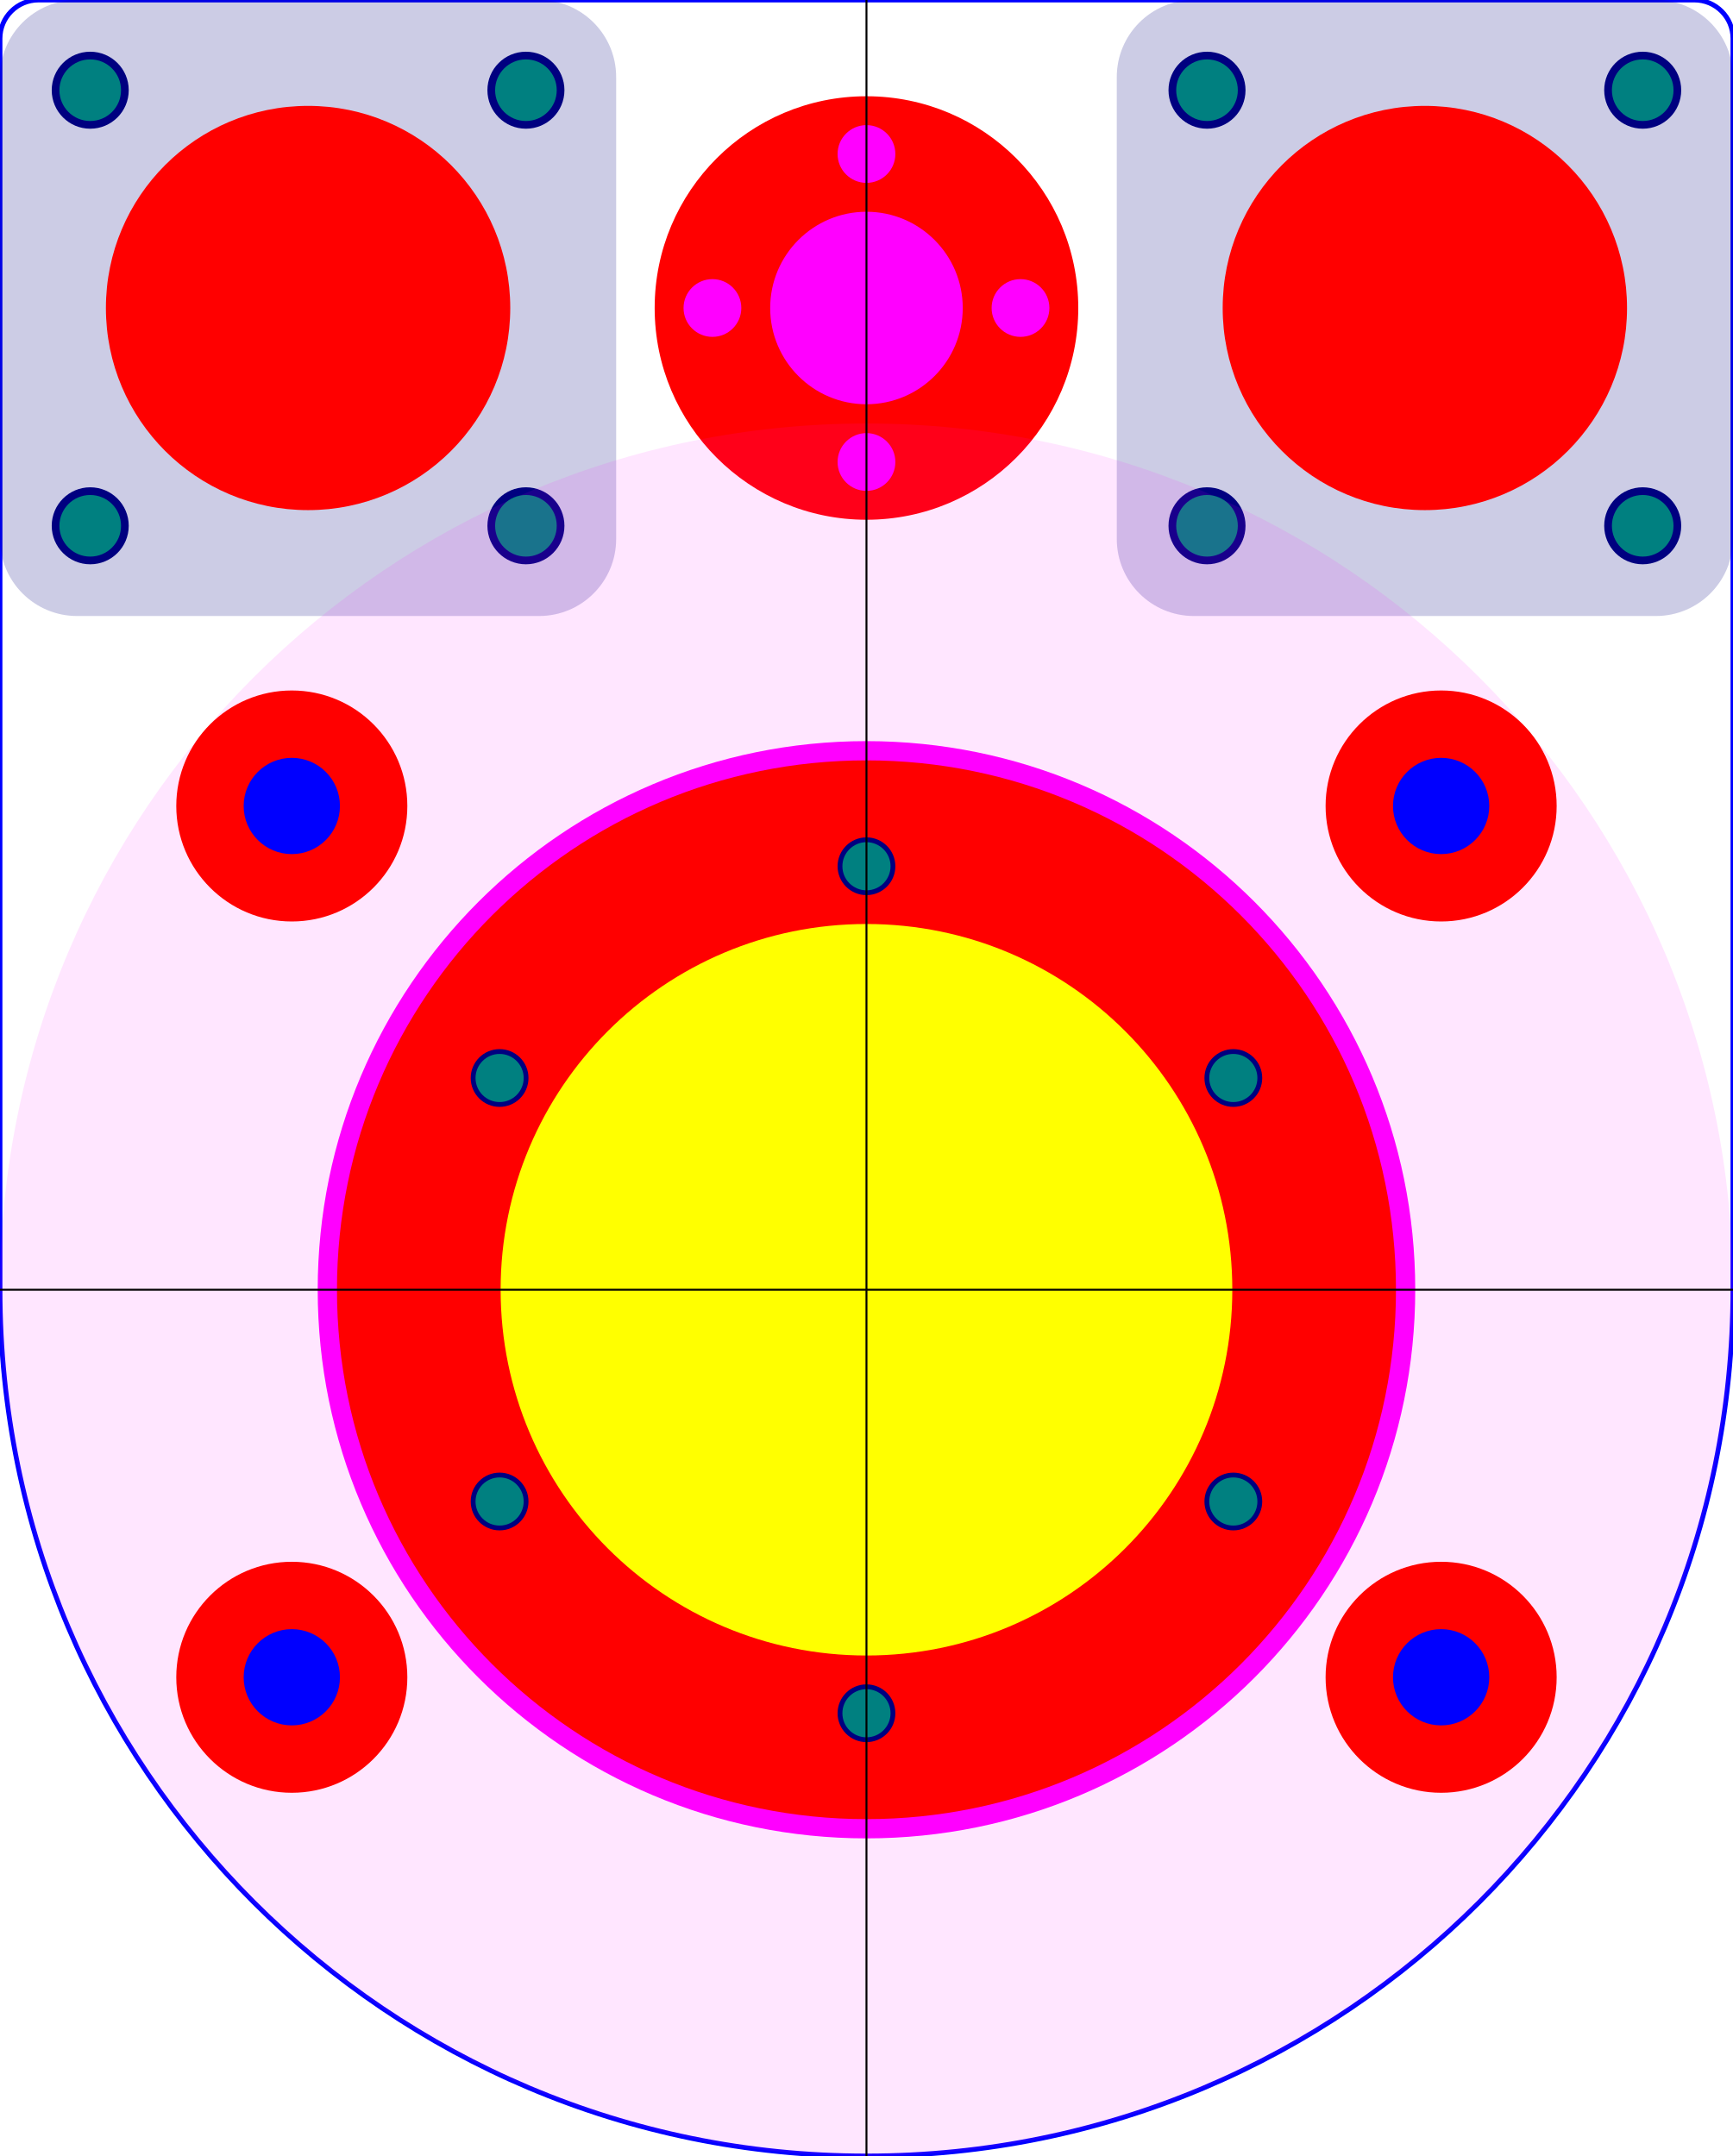
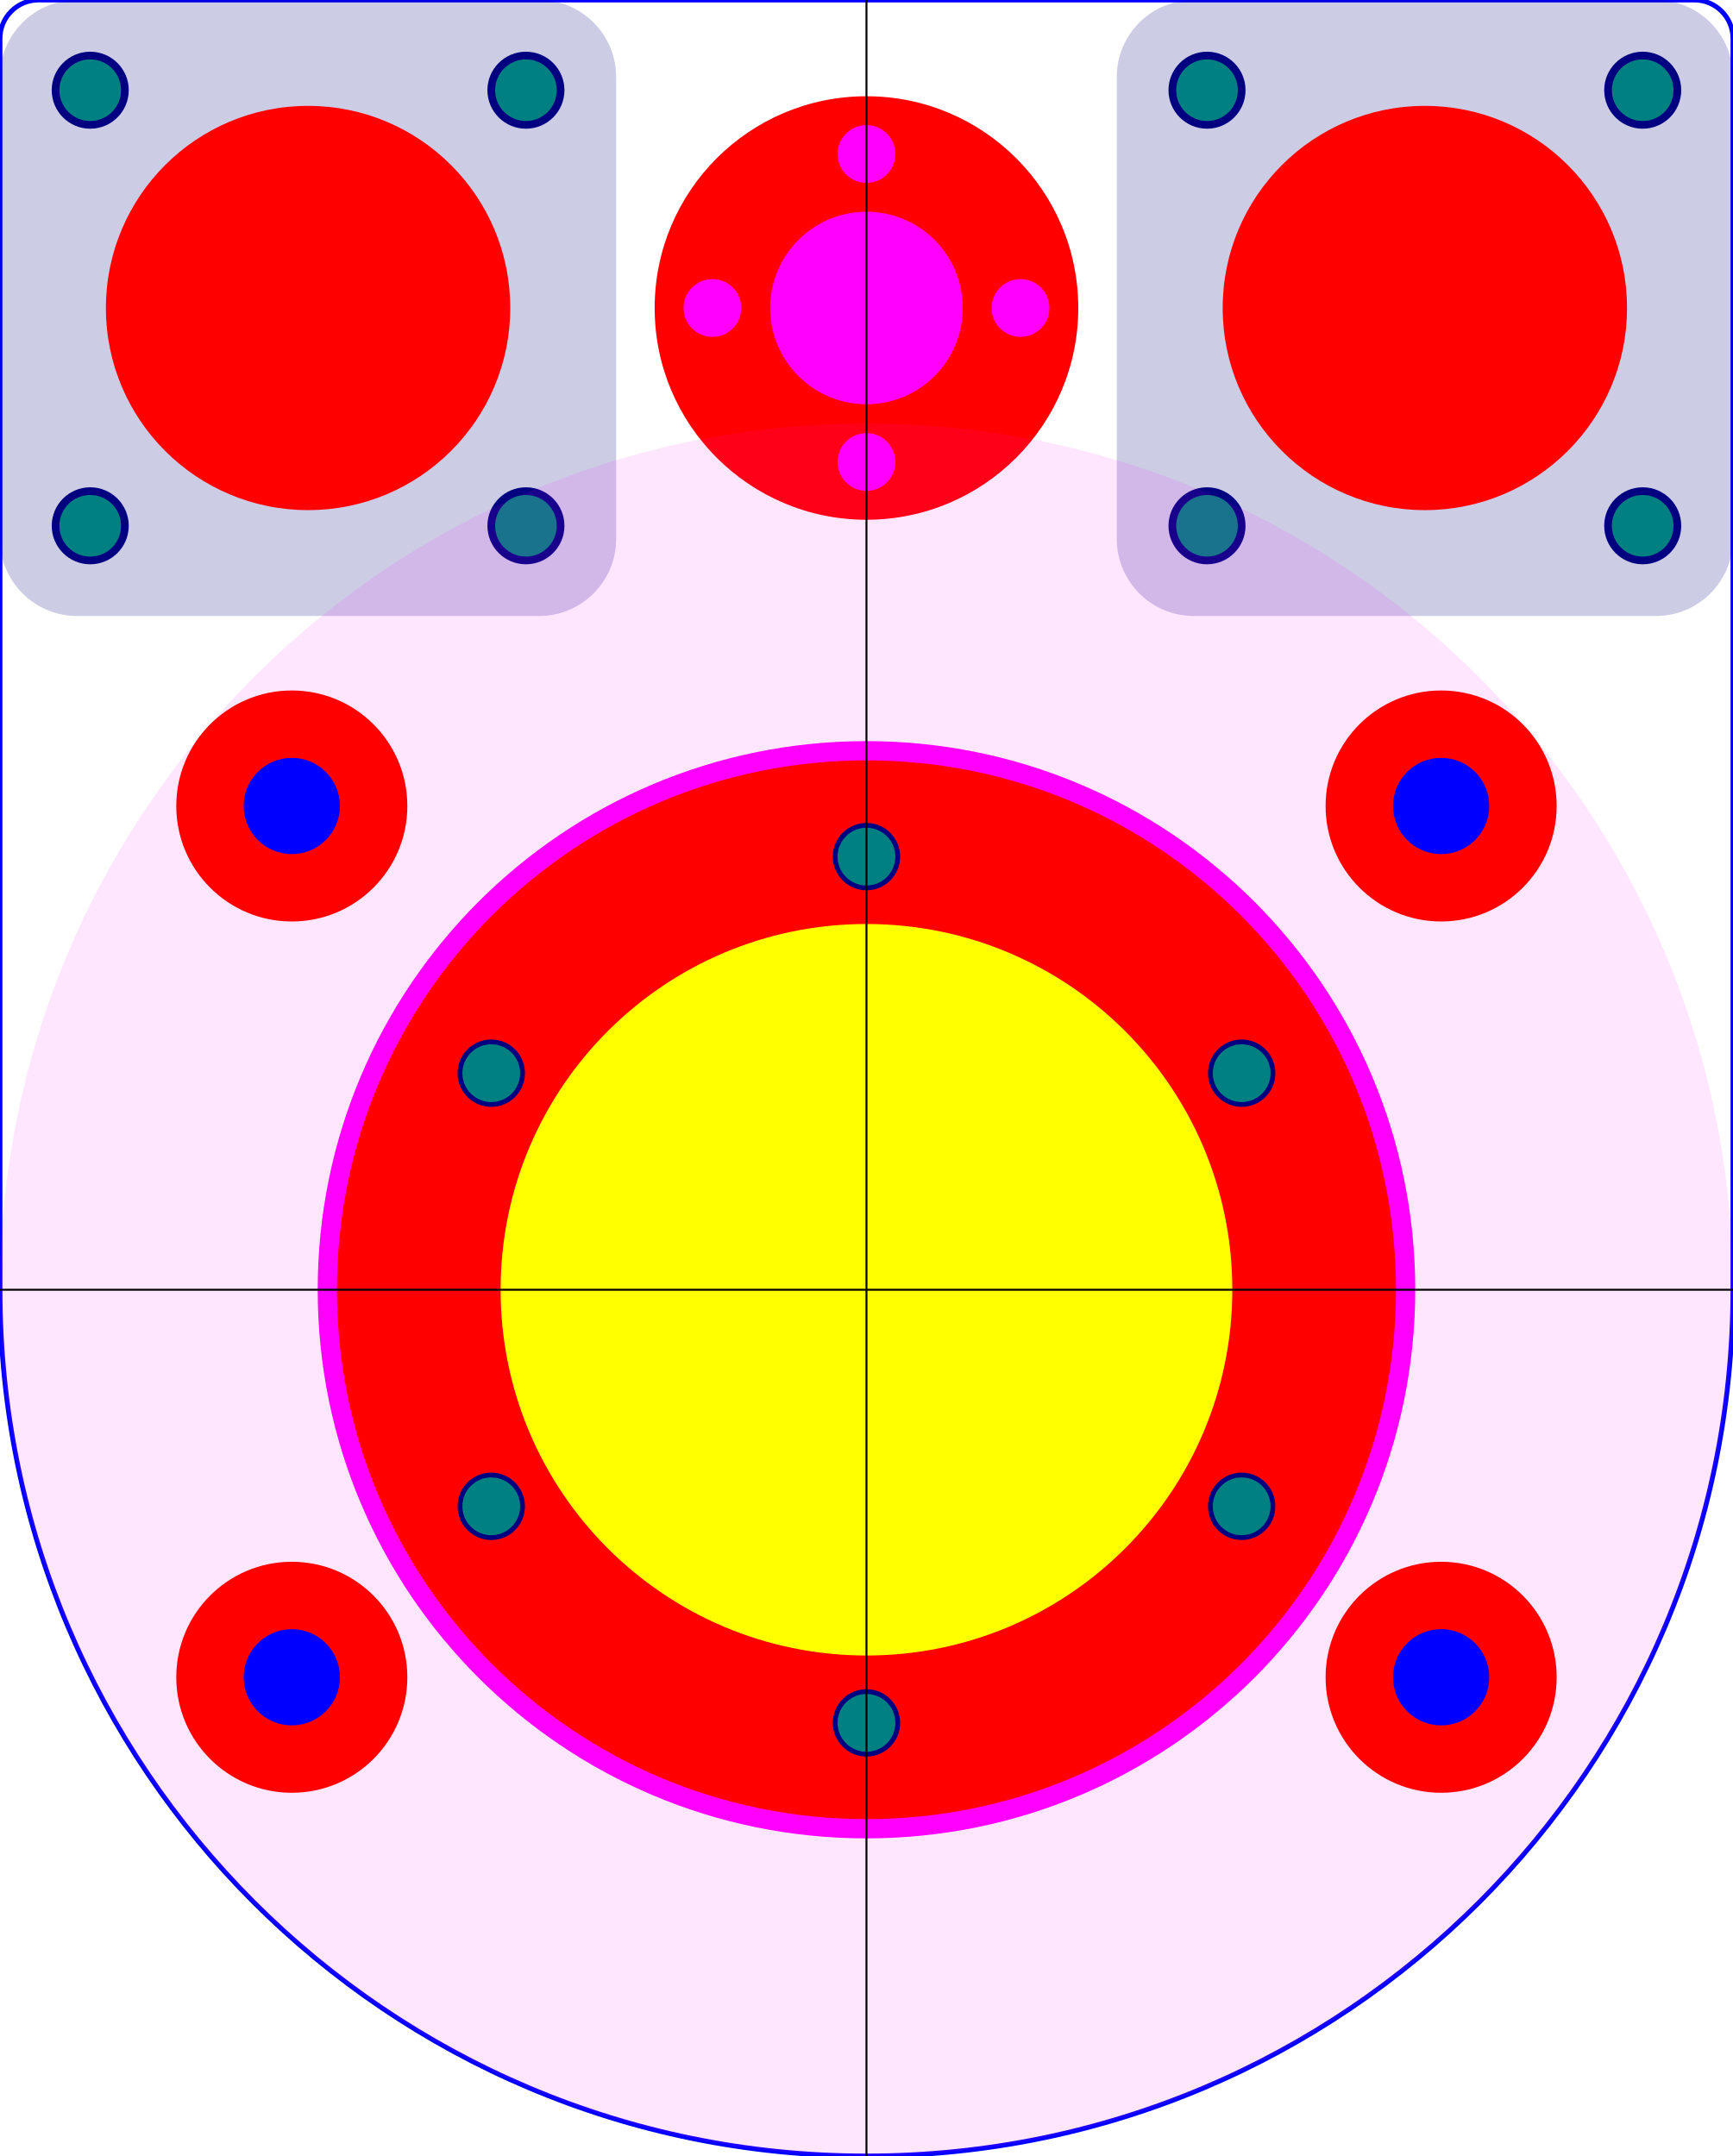
<svg xmlns="http://www.w3.org/2000/svg" version="1.1" width="90mm" height="112mm" viewBox="0 0 90 112" id="spindle-D55">
  <g id="layer1">
    <path id="contour" d="M 2,0 l 86,0 a 2,2 0 0,1 2,2 l 0,65 a 45,45 0 0,1 -90,0 l 0,-65 a 2,2 0 0,1 2,-2 z" style="fill:none;stroke:#0000ff;stroke-width:0.25" />
    <g id="layer_motor">
      <rect rx="4" ry="4" width="42" height="42" style="fill:#000000; fill-opacity:0" />
    </g>
    <g id="backlash">
      <circle id="screw_central_hole" cx="45.000" cy="16.000" r="11.000" style="fill:#ff0000;fill-opacity:1" />
      <circle id="backlash_item_hole" cx="45.000" cy="16.000" r="5.000" style="fill:#ff00ff;fill-opacity:1" />
      <circle id="backlash_item_screw_3.0mm_E" cx="53.000" cy="16.000" r="1.500" style="fill:#ff00ff;fill-opacity:1" />
      <circle id="backlash_item_screw_3.0mm_S" cx="45.000" cy="24.000" r="1.500" style="fill:#ff00ff;fill-opacity:1" />
      <circle id="backlash_item_screw_3.0mm_W" cx="37.000" cy="16.000" r="1.500" style="fill:#ff00ff;fill-opacity:1" />
      <circle id="backlash_item_screw_3.0mm_N" cx="45.000" cy="8.000" r="1.500" style="fill:#ff00ff;fill-opacity:1" />
    </g>
    <g id="bearing_1">
      <rect id="bearing_1_base" width="32.000" height="32.000" x="0.000" y="0.000" rx="4.000" ry="4.000" style="fill:#000080;fill-opacity:0.2" />
      <g id="bearing_1_items">
        <circle id="bearing_1_cylinder" cx="16.000" cy="16.000" r="10.500" style="fill:#ff0000;fill-opacity:1" />
        <circle id="bearing_1_screw_4.5mm_SE" cx="27.314" cy="27.314" r="2.000" style="fill:#000080;fill-opacity:1" />
        <circle id="bearing_1_screw_4.5mm_SW" cx="4.686" cy="27.314" r="2.000" style="fill:#000080;fill-opacity:1" />
        <circle id="bearing_1_screw_4.5mm_NW" cx="4.686" cy="4.686" r="2.000" style="fill:#000080;fill-opacity:1" />
        <circle id="bearing_1_screw_4.5mm_NE" cx="27.314" cy="4.686" r="2.000" style="fill:#000080;fill-opacity:1" />
        <circle id="bearing_1_screw_gew_3.2mm_SE" cx="27.314" cy="27.314" r="1.600" style="fill:#008080;fill-opacity:1" />
        <circle id="bearing_1_screw_gew_3.2mm_SW" cx="4.686" cy="27.314" r="1.600" style="fill:#008080;fill-opacity:1" />
        <circle id="bearing_1_screw_gew_3.2mm_NW" cx="4.686" cy="4.686" r="1.600" style="fill:#008080;fill-opacity:1" />
        <circle id="bearing_1_screw_gew_3.2mm_NE" cx="27.314" cy="4.686" r="1.600" style="fill:#008080;fill-opacity:1" />
      </g>
    </g>
    <g id="bearing_2">
      <rect id="bearing_2_base" width="32.000" height="32.000" x="58.000" y="0.000" rx="4.000" ry="4.000" style="fill:#000080;fill-opacity:0.2" />
      <g id="bearing_2_items">
        <circle id="bearing_2_cylinder" cx="74.000" cy="16.000" r="10.500" style="fill:#ff0000;fill-opacity:1" />
        <circle id="bearing_2_screw_4.5mm_SE" cx="85.314" cy="27.314" r="2.000" style="fill:#000080;fill-opacity:1" />
        <circle id="bearing_2_screw_4.5mm_SW" cx="62.686" cy="27.314" r="2.000" style="fill:#000080;fill-opacity:1" />
        <circle id="bearing_2_screw_4.5mm_NW" cx="62.686" cy="4.686" r="2.000" style="fill:#000080;fill-opacity:1" />
        <circle id="bearing_2_screw_4.5mm_NE" cx="85.314" cy="4.686" r="2.000" style="fill:#000080;fill-opacity:1" />
        <circle id="bearing_2_screw_gew_3.2mm_SE" cx="85.314" cy="27.314" r="1.600" style="fill:#008080;fill-opacity:1" />
        <circle id="bearing_2_screw_gew_3.2mm_SW" cx="62.686" cy="27.314" r="1.600" style="fill:#008080;fill-opacity:1" />
        <circle id="bearing_2_screw_gew_3.2mm_NW" cx="62.686" cy="4.686" r="1.600" style="fill:#008080;fill-opacity:1" />
        <circle id="bearing_2_screw_gew_3.2mm_NE" cx="85.314" cy="4.686" r="1.600" style="fill:#008080;fill-opacity:1" />
      </g>
    </g>
    <g id="spindle">
      <circle id="large_circle_indicator" cx="45.000" cy="67.000" r="45.000" style="fill:#ff00ff;fill-opacity:0.1" />
      <circle id="spindle-hole2" cx="45.000" cy="67.000" r="28.500" style="fill:#ff00ff;fill-opacity:1" />
      <circle id="spindle-hole" cx="45.000" cy="67.000" r="27.500" style="fill:#ff0000;fill-opacity:1" />
      <circle id="spindle-small-base" cx="45.000" cy="67.000" r="19.000" style="fill:#ffff00;fill-opacity:1" />
-       <circle id="spindle_screw_3.0mm_NN" cx="45.000" cy="45.000" r="1.500" style="fill:#000080;fill-opacity:1" />
-       <circle id="spindle_screw_3.0mm_1" cx="64.053" cy="56.000" r="1.500" style="fill:#000080;fill-opacity:1" />
-       <circle id="spindle_screw_3.0mm_2" cx="64.053" cy="78.000" r="1.500" style="fill:#000080;fill-opacity:1" />
-       <circle id="spindle_screw_3.0mm_SS" cx="45.000" cy="89.000" r="1.500" style="fill:#000080;fill-opacity:1" />
-       <circle id="spindle_screw_3.0mm_3" cx="25.947" cy="78.000" r="1.500" style="fill:#000080;fill-opacity:1" />
-       <circle id="spindle_screw_3.0mm_4" cx="25.947" cy="56.000" r="1.500" style="fill:#000080;fill-opacity:1" />
-       <circle id="spindle_screw_gew_2.5mm_NN" cx="45.000" cy="45.000" r="1.250" style="fill:#008080;fill-opacity:1" />
-       <circle id="spindle_screw_gew_2.5mm_1" cx="64.053" cy="56.000" r="1.250" style="fill:#008080;fill-opacity:1" />
-       <circle id="spindle_screw_gew_2.5mm_2" cx="64.053" cy="78.000" r="1.250" style="fill:#008080;fill-opacity:1" />
-       <circle id="spindle_screw_gew_2.5mm_SS" cx="45.000" cy="89.000" r="1.250" style="fill:#008080;fill-opacity:1" />
-       <circle id="spindle_screw_gew_2.5mm_3" cx="25.947" cy="78.000" r="1.250" style="fill:#008080;fill-opacity:1" />
-       <circle id="spindle_screw_gew_2.5mm_4" cx="25.947" cy="56.000" r="1.250" style="fill:#008080;fill-opacity:1" />
+       <circle id="spindle_screw_3.5mm_NN" cx="45.000" cy="44.500" r="1.750" style="fill:#000080;fill-opacity:1" />
+       <circle id="spindle_screw_3.5mm_1" cx="64.486" cy="55.750" r="1.750" style="fill:#000080;fill-opacity:1" />
+       <circle id="spindle_screw_3.5mm_2" cx="64.486" cy="78.250" r="1.750" style="fill:#000080;fill-opacity:1" />
+       <circle id="spindle_screw_3.5mm_SS" cx="45.000" cy="89.500" r="1.750" style="fill:#000080;fill-opacity:1" />
+       <circle id="spindle_screw_3.5mm_3" cx="25.514" cy="78.250" r="1.750" style="fill:#000080;fill-opacity:1" />
+       <circle id="spindle_screw_3.5mm_4" cx="25.514" cy="55.750" r="1.750" style="fill:#000080;fill-opacity:1" />
+       <circle id="spindle_screw_gew_3.0mm_NN" cx="45.000" cy="44.500" r="1.500" style="fill:#008080;fill-opacity:1" />
+       <circle id="spindle_screw_gew_3.0mm_1" cx="64.486" cy="55.750" r="1.500" style="fill:#008080;fill-opacity:1" />
+       <circle id="spindle_screw_gew_3.0mm_2" cx="64.486" cy="78.250" r="1.500" style="fill:#008080;fill-opacity:1" />
+       <circle id="spindle_screw_gew_3.0mm_SS" cx="45.000" cy="89.500" r="1.500" style="fill:#008080;fill-opacity:1" />
+       <circle id="spindle_screw_gew_3.0mm_3" cx="25.514" cy="78.250" r="1.500" style="fill:#008080;fill-opacity:1" />
+       <circle id="spindle_screw_gew_3.0mm_4" cx="25.514" cy="55.750" r="1.500" style="fill:#008080;fill-opacity:1" />
    </g>
    <g id="spacers">
      <circle id="spacer_pocket_SW" cx="74.845" cy="87.131" r="6.000" style="fill:#ff0000;fill-opacity:1" />
      <circle id="spacer_pocket_NW" cx="74.845" cy="41.869" r="6.000" style="fill:#ff0000;fill-opacity:1" />
      <circle id="spacer_pocket_NE" cx="15.155" cy="41.869" r="6.000" style="fill:#ff0000;fill-opacity:1" />
      <circle id="spacer_pocket_SE" cx="15.155" cy="87.131" r="6.000" style="fill:#ff0000;fill-opacity:1" />
      <circle id="spacer_screw_5.0mm_SW" cx="74.845" cy="87.131" r="2.500" style="fill:#0000ff;fill-opacity:1" />
      <circle id="spacer_screw_5.0mm_NW" cx="74.845" cy="41.869" r="2.500" style="fill:#0000ff;fill-opacity:1" />
      <circle id="spacer_screw_5.0mm_NE" cx="15.155" cy="41.869" r="2.500" style="fill:#0000ff;fill-opacity:1" />
      <circle id="spacer_screw_5.0mm_SE" cx="15.155" cy="87.131" r="2.500" style="fill:#0000ff;fill-opacity:1" />
    </g>
    <g id="lines_ref">
      <path id="horizontal_line" d="M 0,67 L 90,67" style="fill:none;stroke:#000000;stroke-width:0.1" />
      <path id="vertical_line" d="M 45,0 L 45,112" style="fill:none;stroke:#000000;stroke-width:0.1" />
    </g>
  </g>
</svg>
